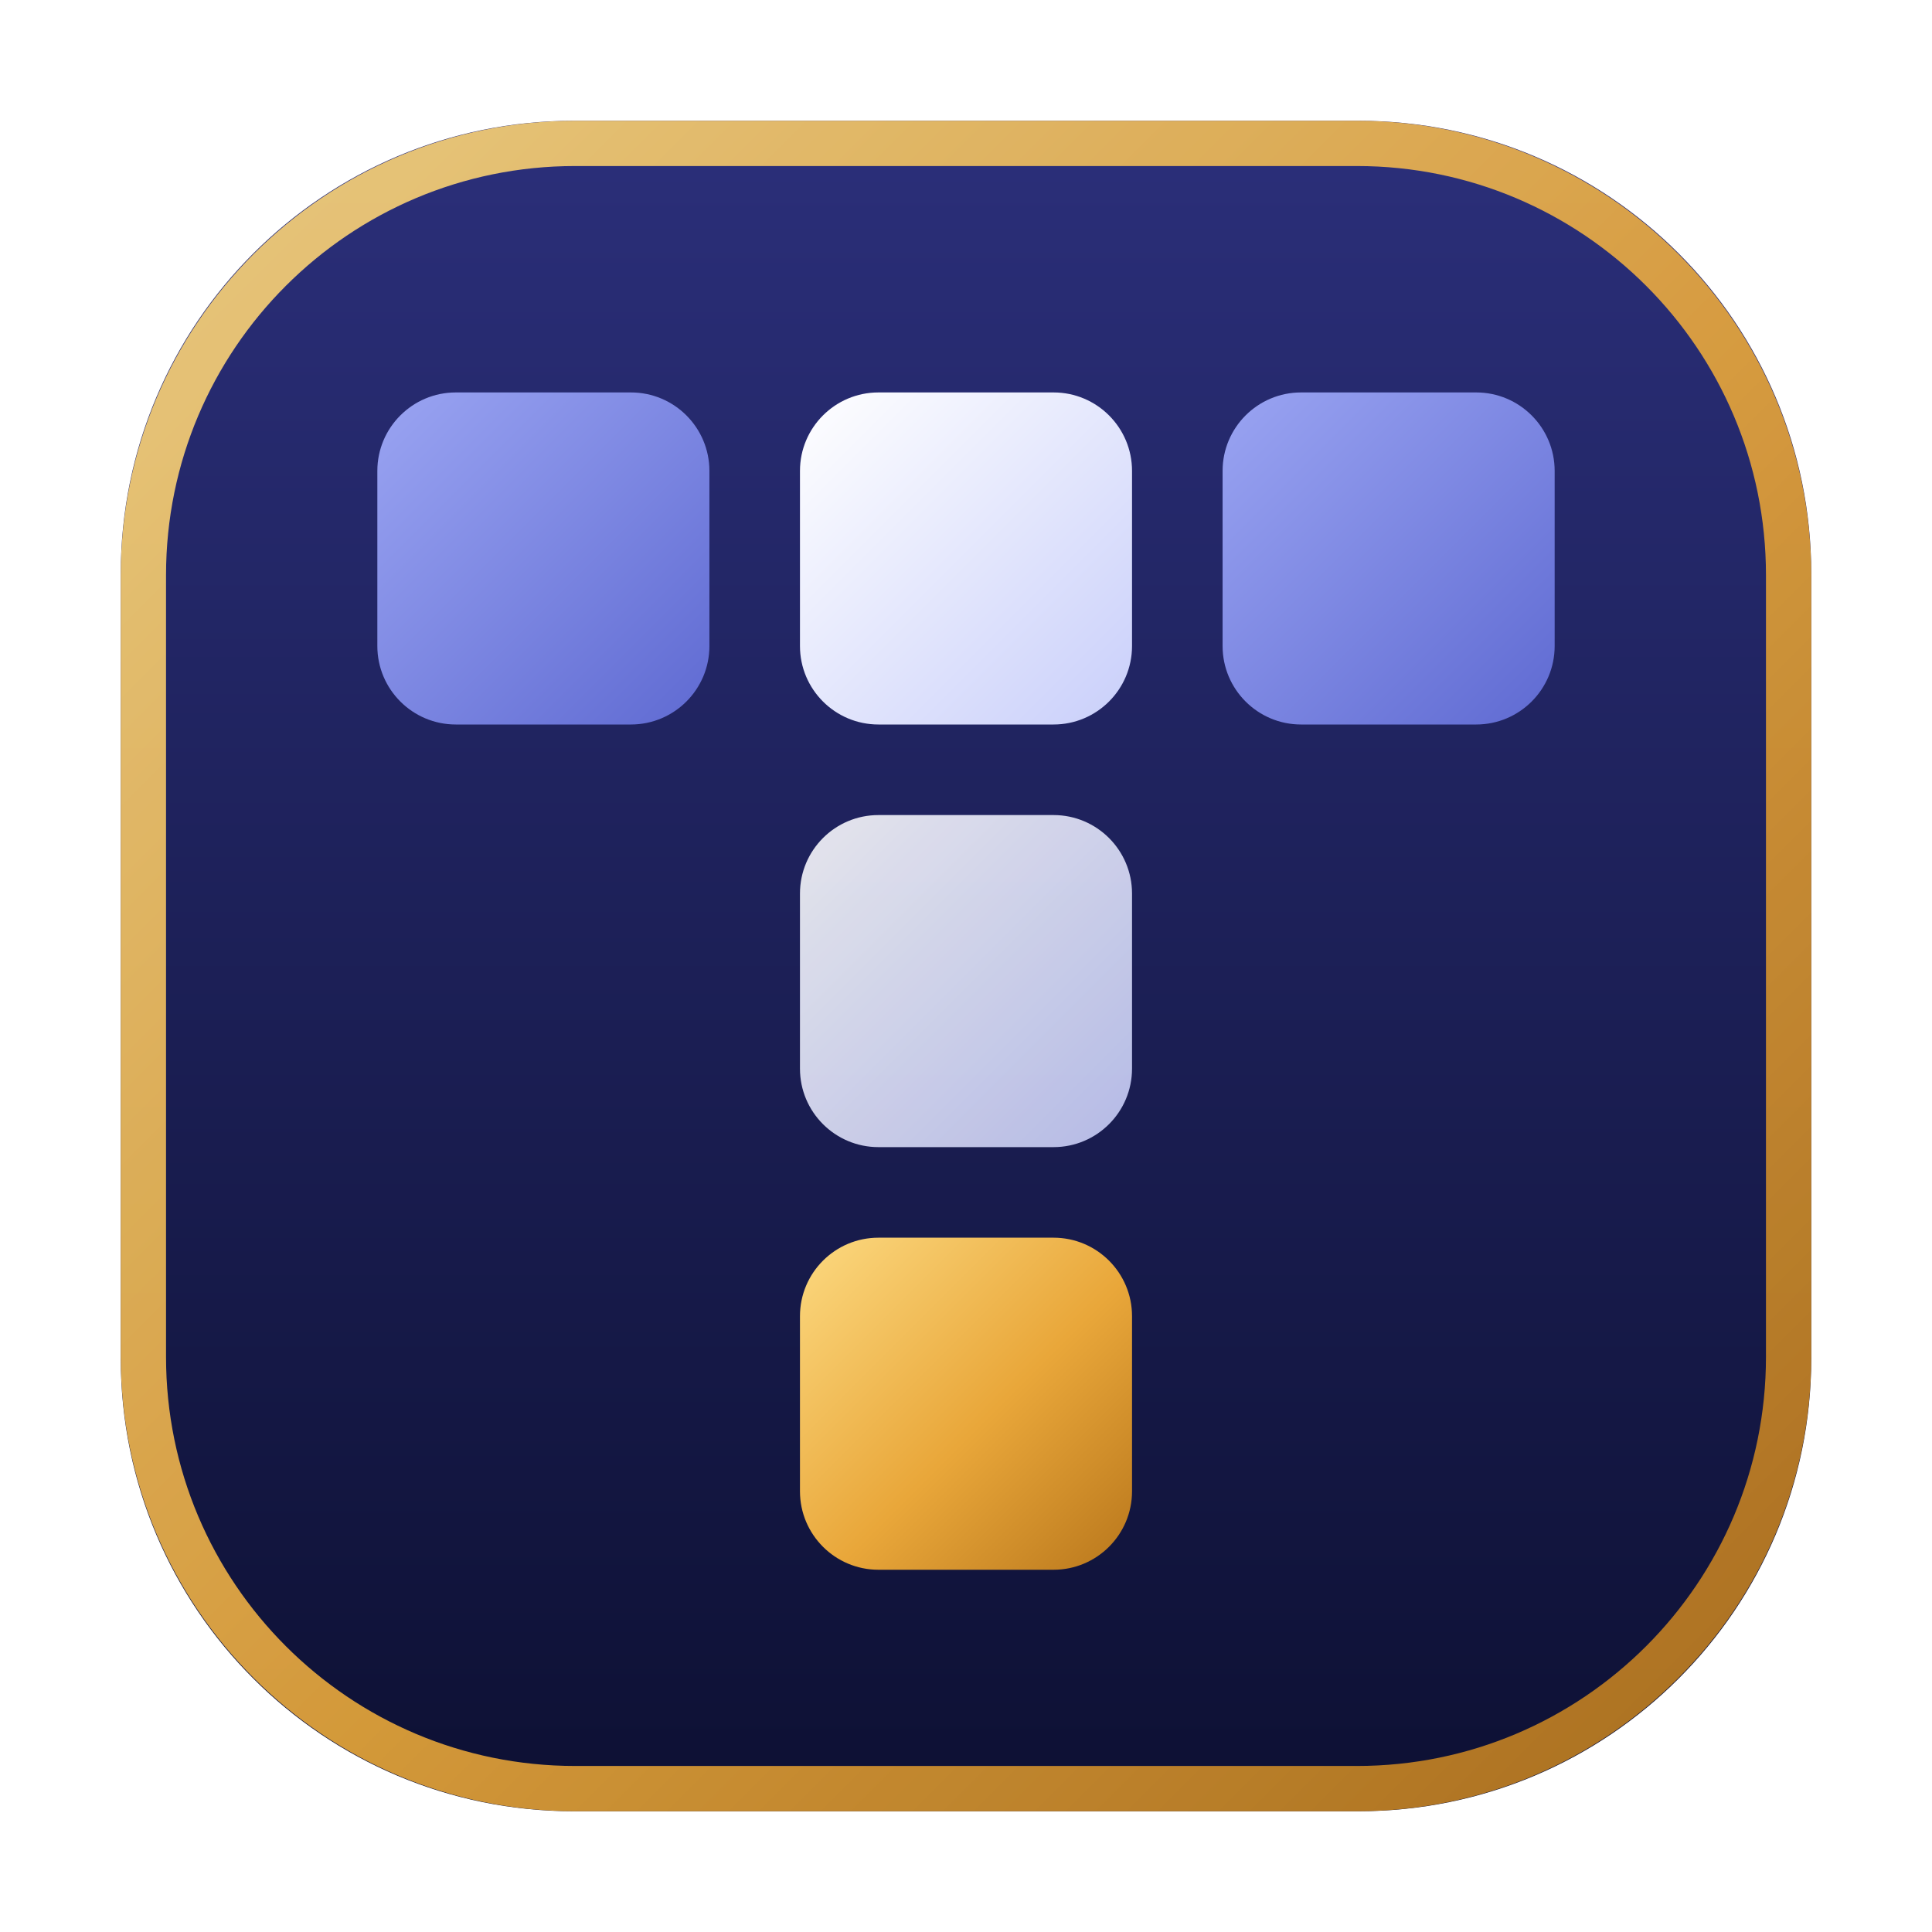
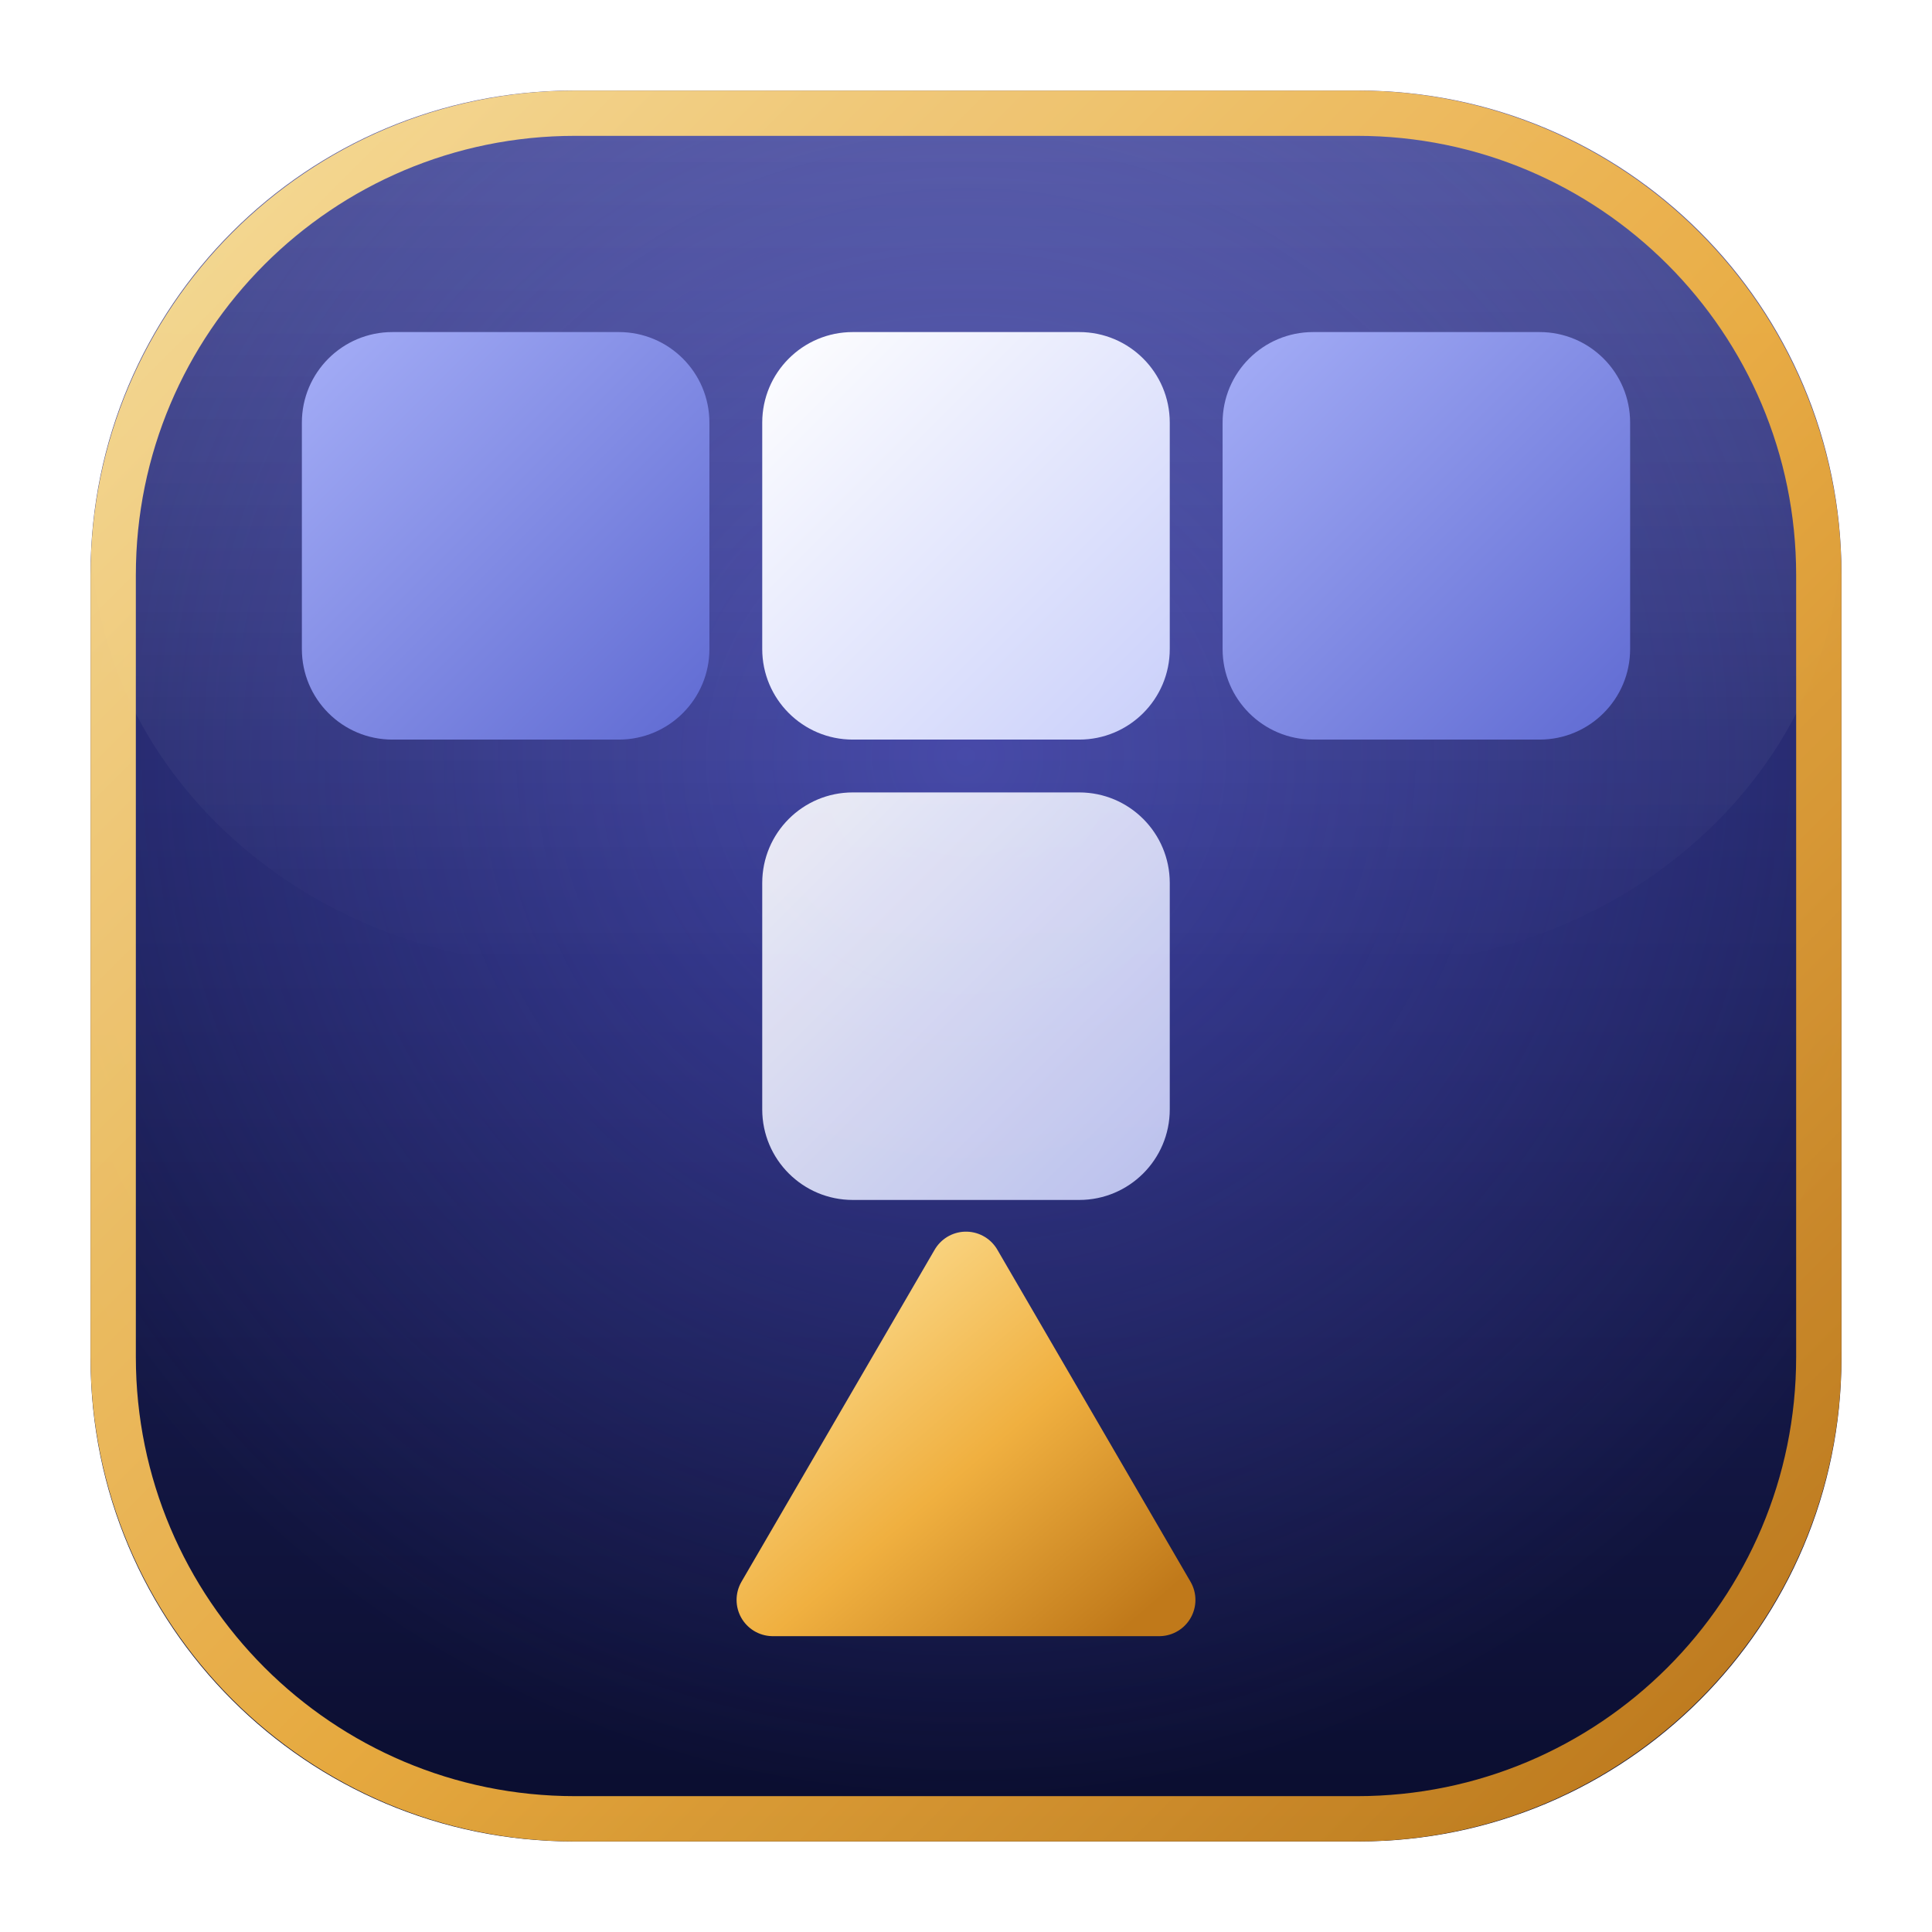
<svg xmlns="http://www.w3.org/2000/svg" viewBox="0 0 64 64" width="512" height="512" role="img" aria-label="Tessera logo">
  <defs>
    <linearGradient id="tb" x1="0" y1="0" x2="0" y2="1">
-       <stop offset="0" stop-color="#2b2f7a" />
-       <stop offset="1" stop-color="#0d1033" />
+       <stop offset="0" stop-color="#303587" />
+       <stop offset="1" stop-color="#0a0d2e" />
    </linearGradient>
+     <radialGradient id="tr" cx=".5" cy=".38" r=".6">
+       <stop offset="0" stop-color="#6366f1" stop-opacity=".45" />
+       <stop offset="1" stop-color="#6366f1" stop-opacity="0" />
+     </radialGradient>
    <linearGradient id="tt" x1="0" y1="0" x2="1" y2="1">
      <stop offset="0" stop-color="#ffffff" />
      <stop offset="1" stop-color="#c9cffa" />
    </linearGradient>
    <linearGradient id="ts" x1="0" y1="0" x2="1" y2="1">
-       <stop offset="0" stop-color="#9aa4f2" />
+       <stop offset="0" stop-color="#a5aef7" />
      <stop offset="1" stop-color="#5f6ad2" />
    </linearGradient>
    <linearGradient id="tg" x1="0" y1="0" x2="1" y2="1">
-       <stop offset="0" stop-color="#fcd980" />
-       <stop offset=".55" stop-color="#e9a73a" />
-       <stop offset="1" stop-color="#b9771c" />
+       <stop offset="0" stop-color="#fde29a" />
+       <stop offset=".55" stop-color="#f0b040" />
+       <stop offset="1" stop-color="#c0791a" />
+     </linearGradient>
+     <linearGradient id="th" x1="0" y1="0" x2="0" y2="1">
+       <stop offset="0" stop-color="#fff" stop-opacity=".16" />
+       <stop offset="1" stop-color="#fff" stop-opacity="0" />
    </linearGradient>
  </defs>
-   <rect x="4" y="4" width="56" height="56" rx="15" fill="url(#tb)" />
-   <rect x="4.75" y="4.75" width="54.5" height="54.5" rx="14.3" fill="none" stroke="url(#tg)" stroke-width="1.5" opacity=".9" />
-   <rect x="12.5" y="13" width="11" height="11" rx="2.6" fill="url(#ts)" />
-   <rect x="26.5" y="13" width="11" height="11" rx="2.6" fill="url(#tt)" />
-   <rect x="40.5" y="13" width="11" height="11" rx="2.6" fill="url(#ts)" />
-   <rect x="26.5" y="27" width="11" height="11" rx="2.6" fill="url(#tt)" opacity=".88" />
-   <rect x="26.5" y="41" width="11" height="11" rx="2.6" fill="url(#tg)" />
+   <rect x="3" y="3" width="58" height="58" rx="16" fill="url(#tb)" />
+   <rect x="3" y="3" width="58" height="58" rx="16" fill="url(#tr)" />
+   <rect x="3" y="3" width="58" height="29" rx="16" fill="url(#th)" />
+   <rect x="3.75" y="3.75" width="56.5" height="56.5" rx="15.3" fill="none" stroke="url(#tg)" stroke-width="1.5" opacity=".95" />
+   <rect x="10" y="11" width="13.5" height="13.5" rx="3" fill="url(#ts)" />
+   <rect x="25.25" y="11" width="13.5" height="13.5" rx="3" fill="url(#tt)" />
+   <rect x="40.5" y="11" width="13.5" height="13.5" rx="3" fill="url(#ts)" />
+   <rect x="25.25" y="26.25" width="13.5" height="13.5" rx="3" fill="url(#tt)" opacity=".9" />
+   <path d="M32 42 L38.4 53 H25.6 Z" fill="url(#tg)" stroke="url(#tg)" stroke-width="2.4" stroke-linejoin="round" />
</svg>
